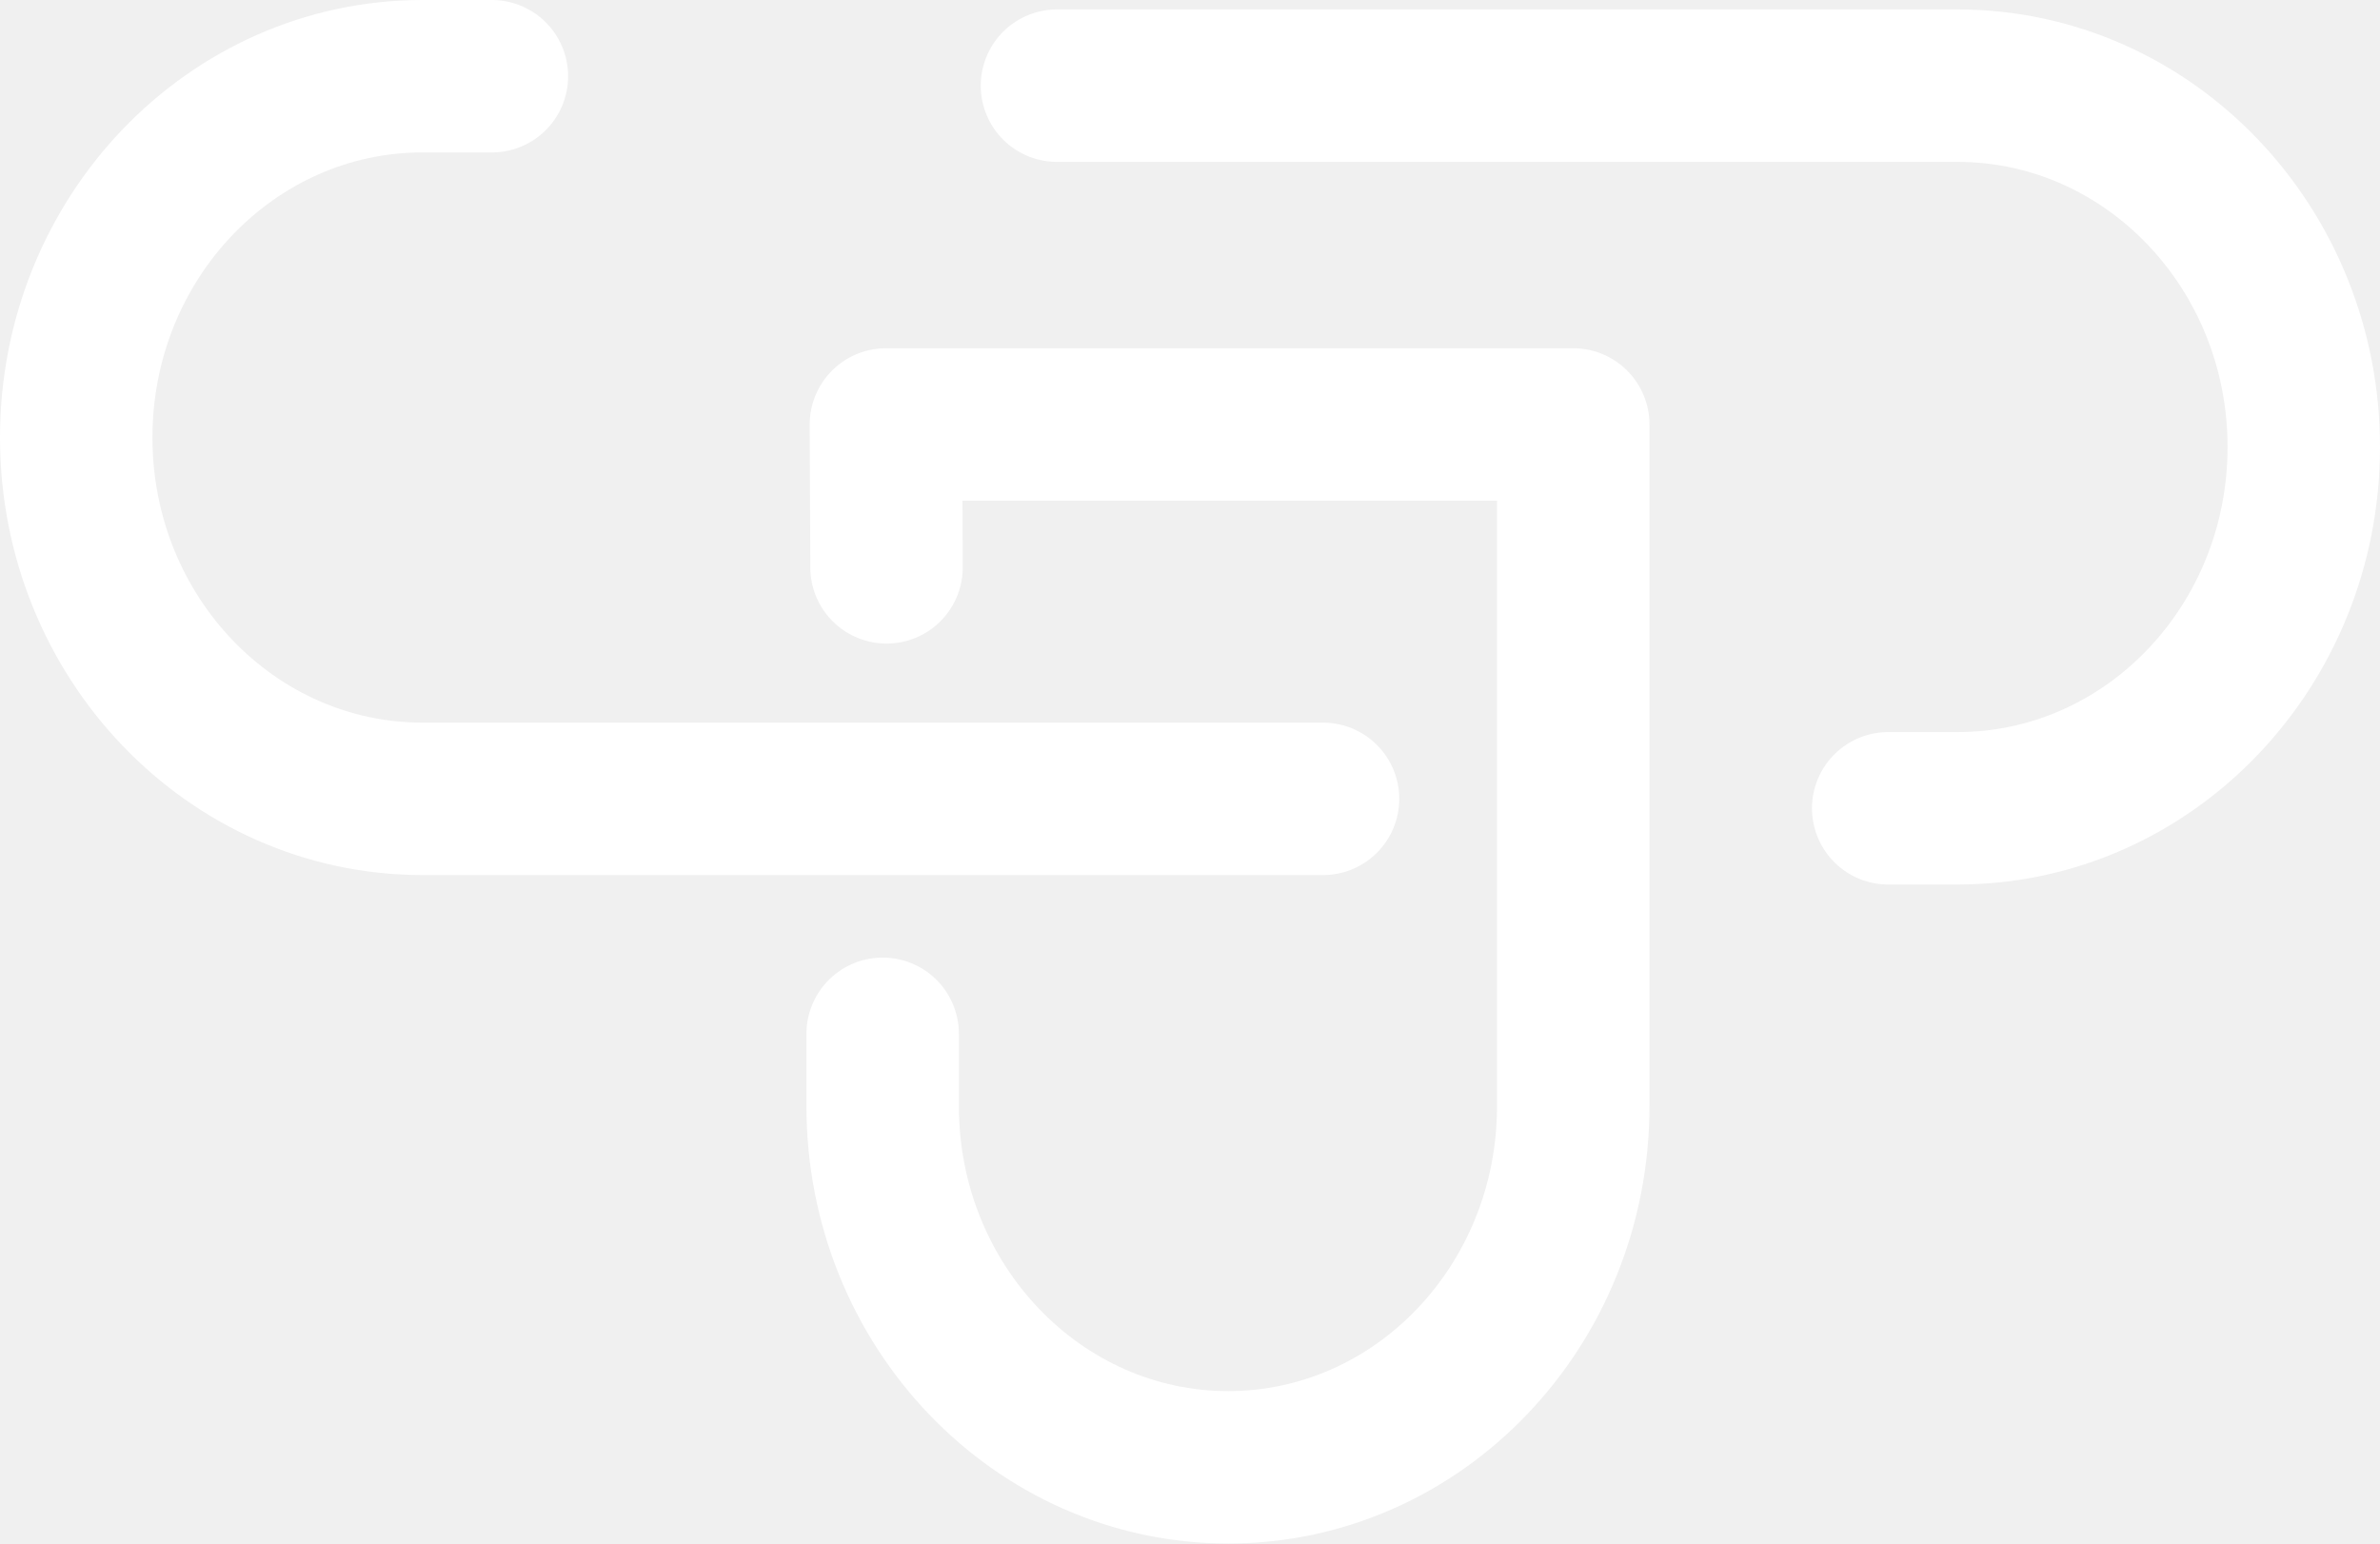
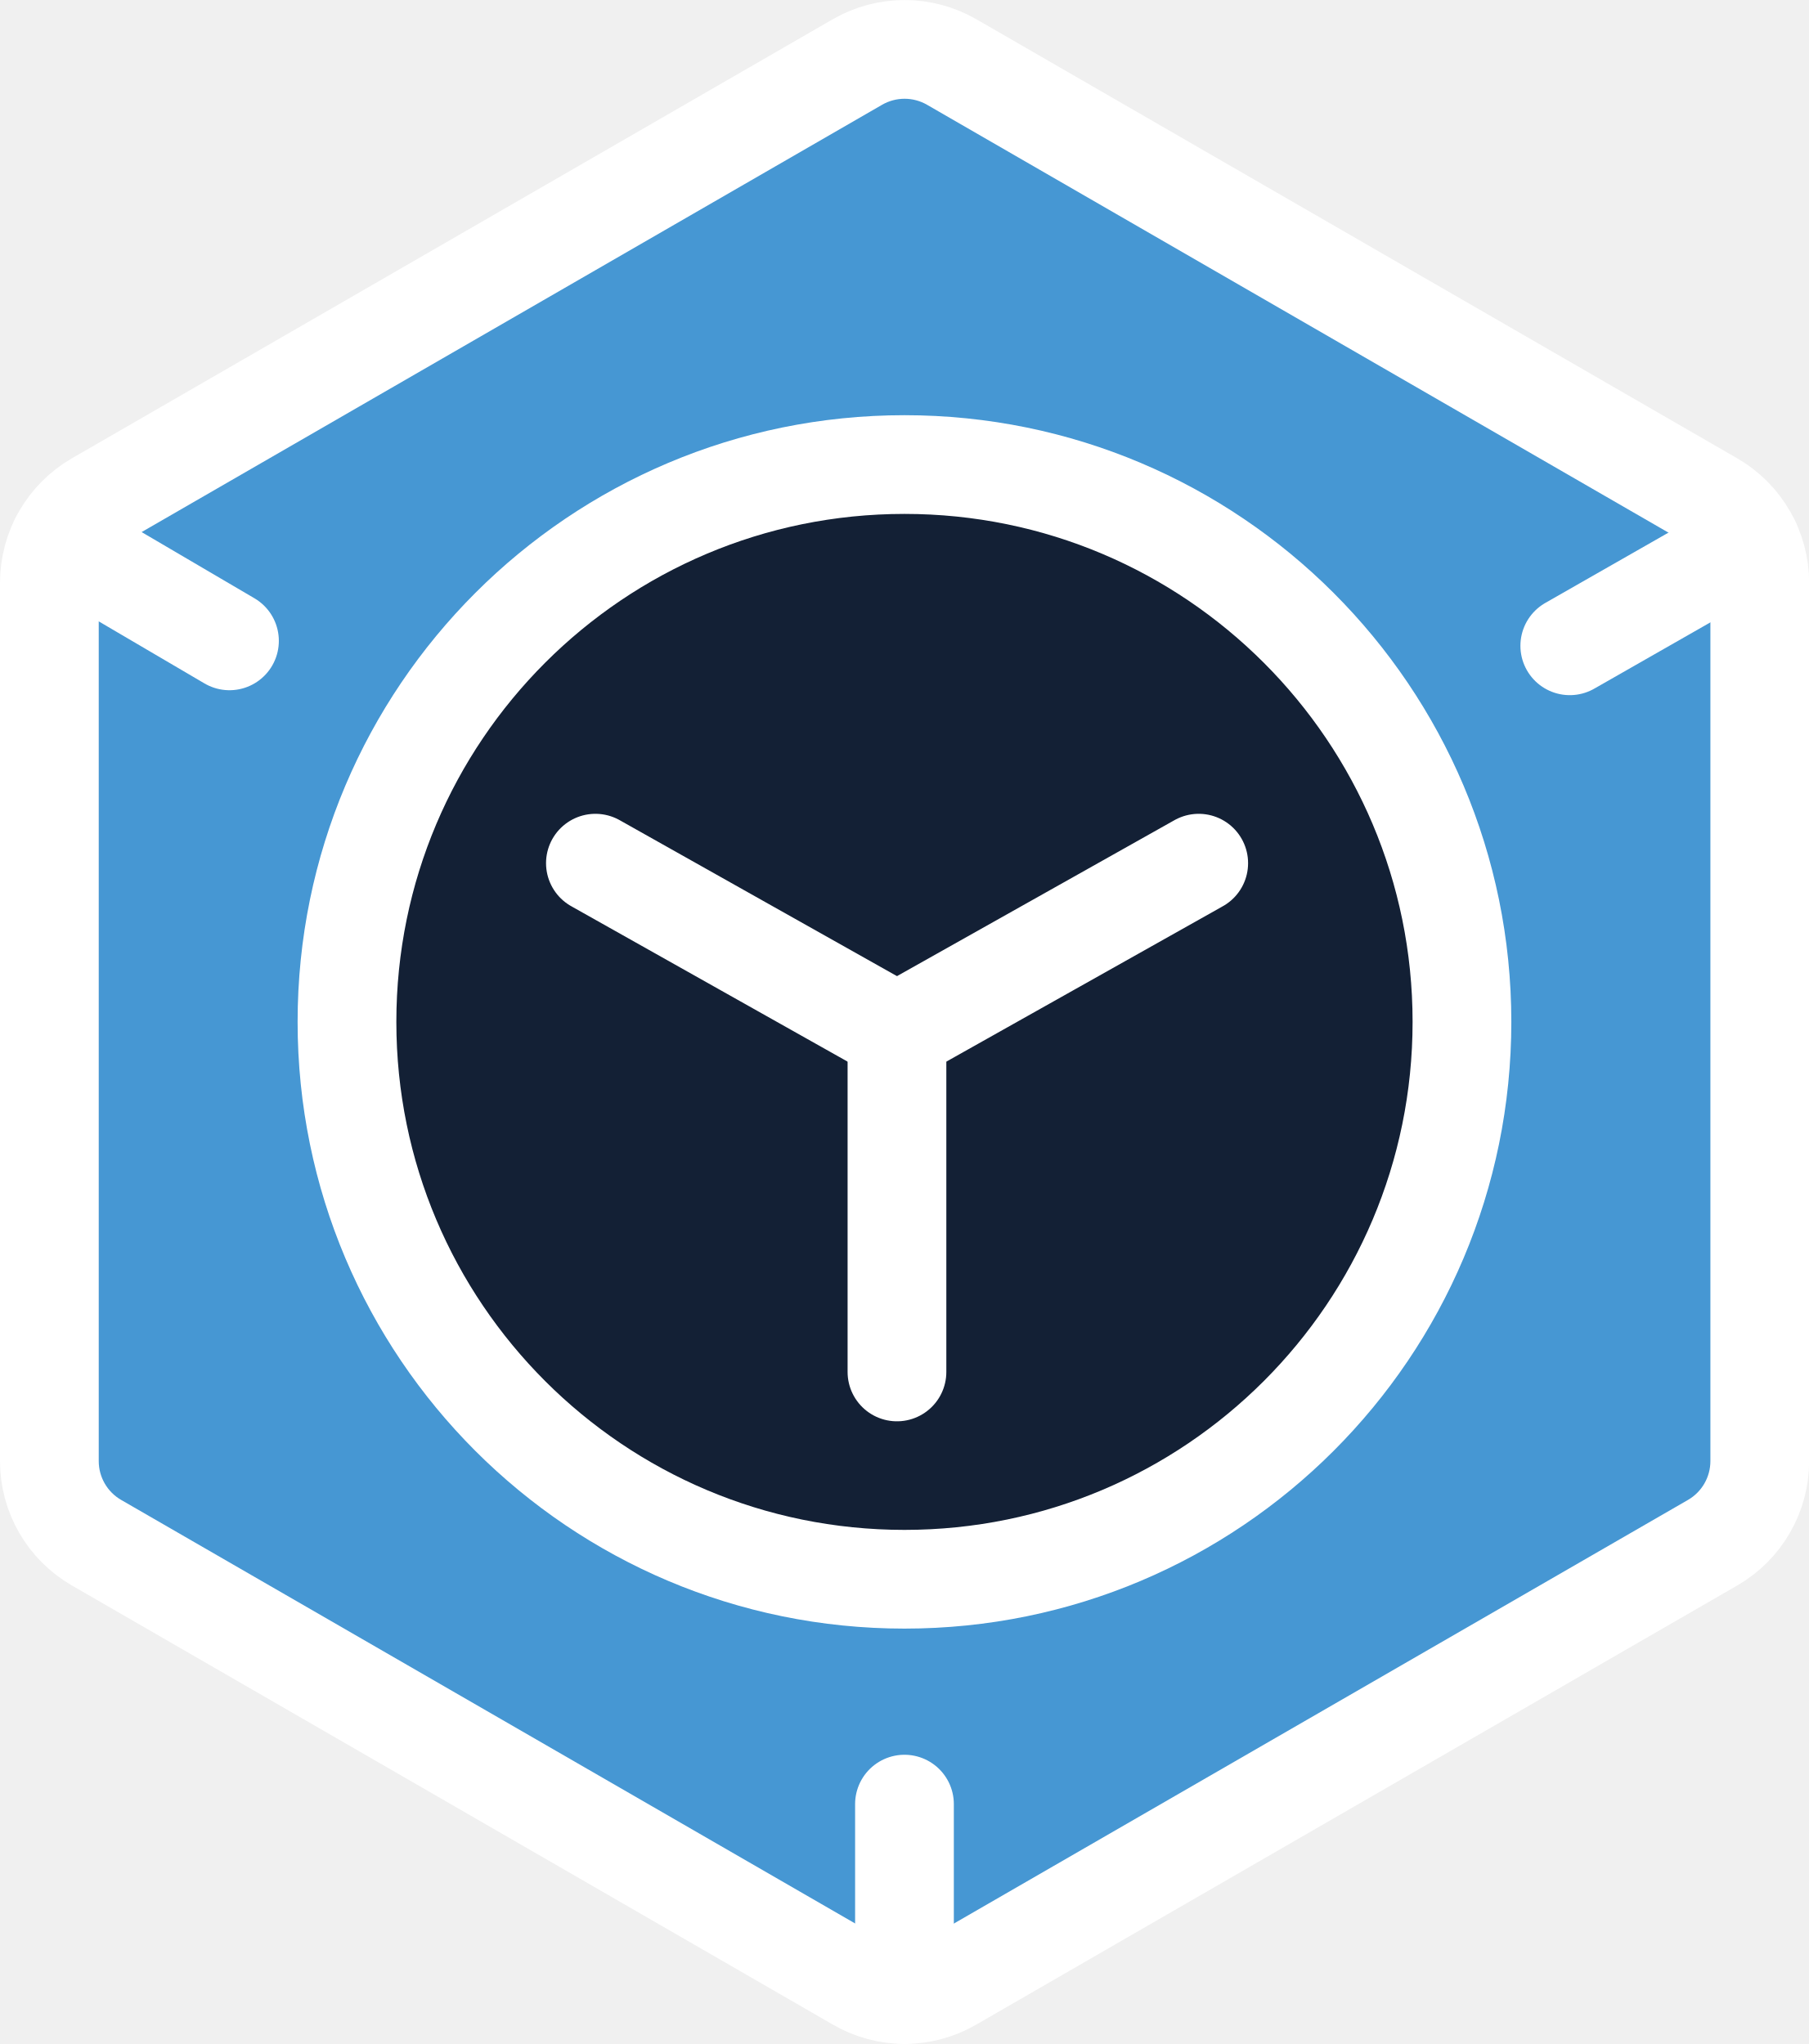
- <svg xmlns="http://www.w3.org/2000/svg" id="Layer_1" data-name="Layer 1" viewBox="0 0 234.18 151.88">
+ <svg xmlns="http://www.w3.org/2000/svg" id="Layer_1" data-name="Layer 1" viewBox="0 0 91.6 103.53">
  <defs>
    <style>
- 			.cls-1{fill:none;stroke:#fff;stroke-linecap:round;stroke-linejoin:round;stroke-width:15px;}</style>
+ 			.cls-1{fill:#4697d3;}.cls-1,.cls-2,.cls-3,.cls-4{stroke:#fff;stroke-width:5px;}.cls-1,.cls-2,.cls-4{stroke-miterlimit:10;}.cls-2{fill:#132035;}.cls-3,.cls-4{fill:none;stroke-linecap:round;}.cls-3{stroke-linejoin:round;}</style>
  </defs>
-   <path class="cls-1" d="M466.92,299.32h6.81c18.82,0,34.08-15.92,34.08-35.55s-15.26-35.56-34.08-35.56h-88.6" transform="translate(-281.13 -219.78)" />
-   <path class="cls-1" d="M411.31,298.39h-88.6c-18.82,0-34.08-15.91-34.08-35.55s15.26-35.56,34.08-35.56h6.82" transform="translate(-281.13 -219.78)" />
-   <path class="cls-1" d="M384,235.56" transform="translate(-281.13 -219.78)" />
-   <path class="cls-1" d="M368.36,275.61l-.06-14.06h67.63v67.07c0,19.63-15.2,35.55-33.95,35.55s-34-15.92-34-35.55v-7.11" transform="translate(-281.13 -219.78)" />
+   <path class="cls-1" d="M38.51,51.58V96.06a4.77,4.77,0,0,0,2.39,4.14l38.53,22.24a4.73,4.73,0,0,0,4.77,0l38.53-22.24a4.77,4.77,0,0,0,2.39-4.14V51.58a4.78,4.78,0,0,0-2.39-4.14L84.2,25.2a4.78,4.78,0,0,0-4.77,0L40.9,47.44A4.78,4.78,0,0,0,38.51,51.58Z" transform="translate(-36.01 -22.06)" />
+   <circle class="cls-2" cx="45.8" cy="51.76" r="28.23" />
+   <line class="cls-3" x1="45.8" y1="101.03" x2="45.8" y2="91.38" />
+   <line class="cls-4" x1="88.65" y1="27.48" x2="79.49" y2="32.71" />
+   <line class="cls-4" x1="11.62" y1="32.46" x2="3" y2="27.4" />
+   <path class="cls-3" d="M81.43,74.37l15.28-8.59" transform="translate(-36.01 -22.06)" />
+   <path class="cls-3" d="M81.43,74.37V91.55" transform="translate(-36.01 -22.06)" />
+   <path class="cls-3" d="M81.43,74.37,66.16,65.78" transform="translate(-36.01 -22.06)" />
</svg>
